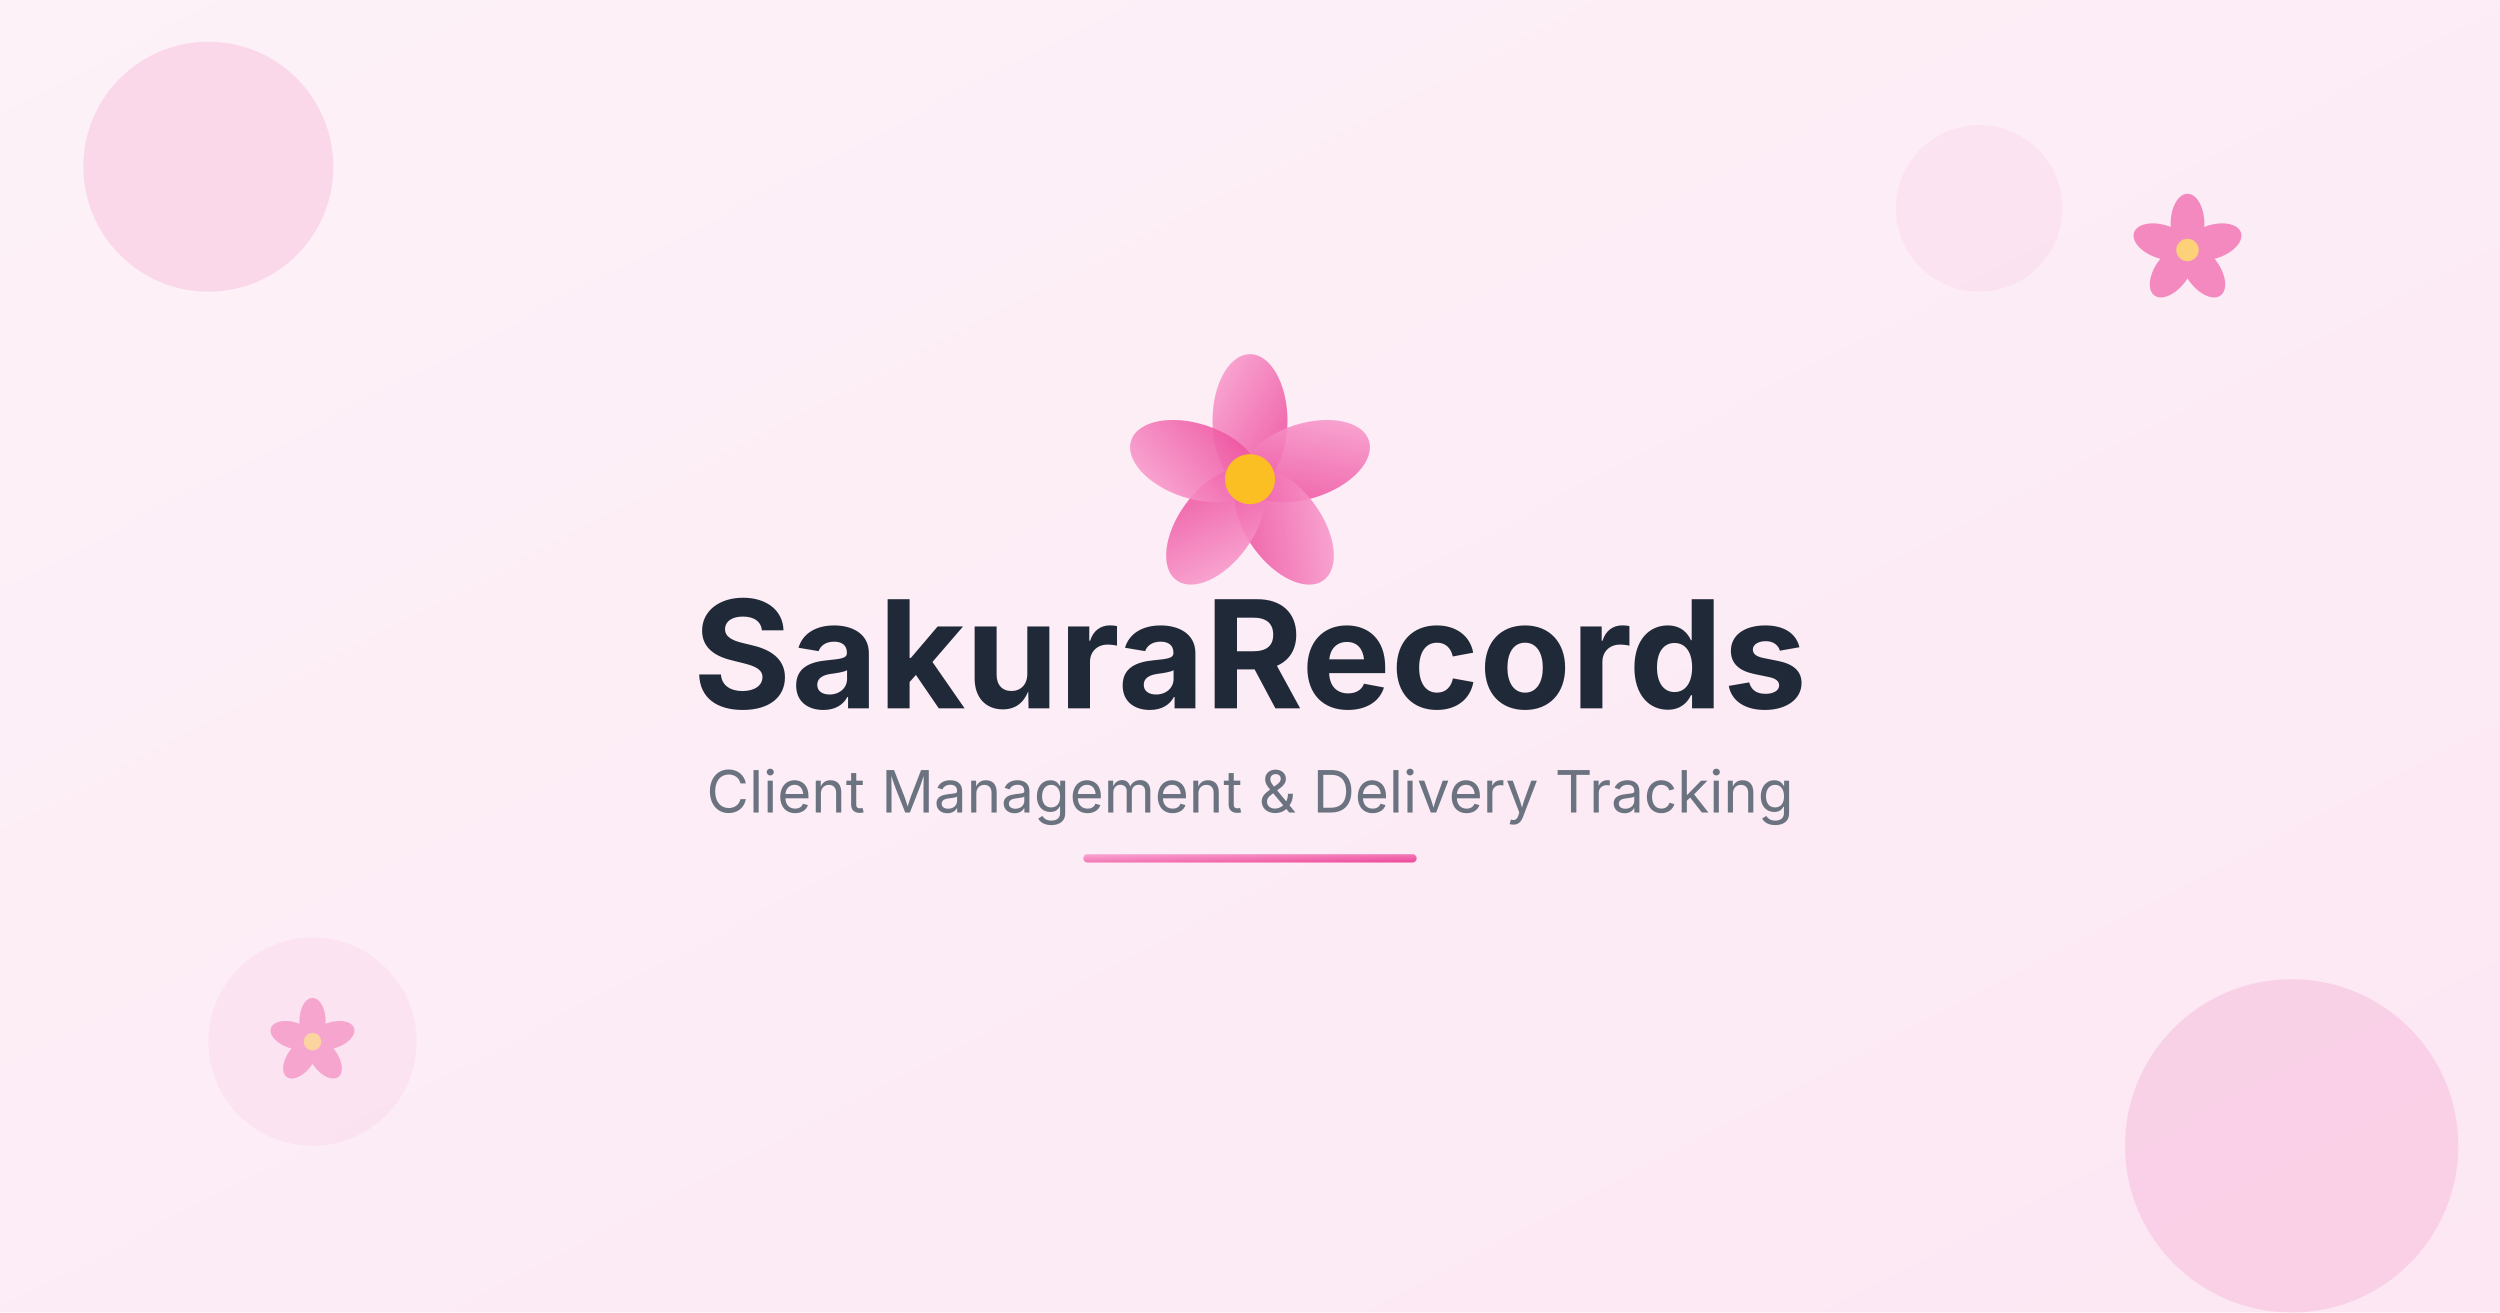
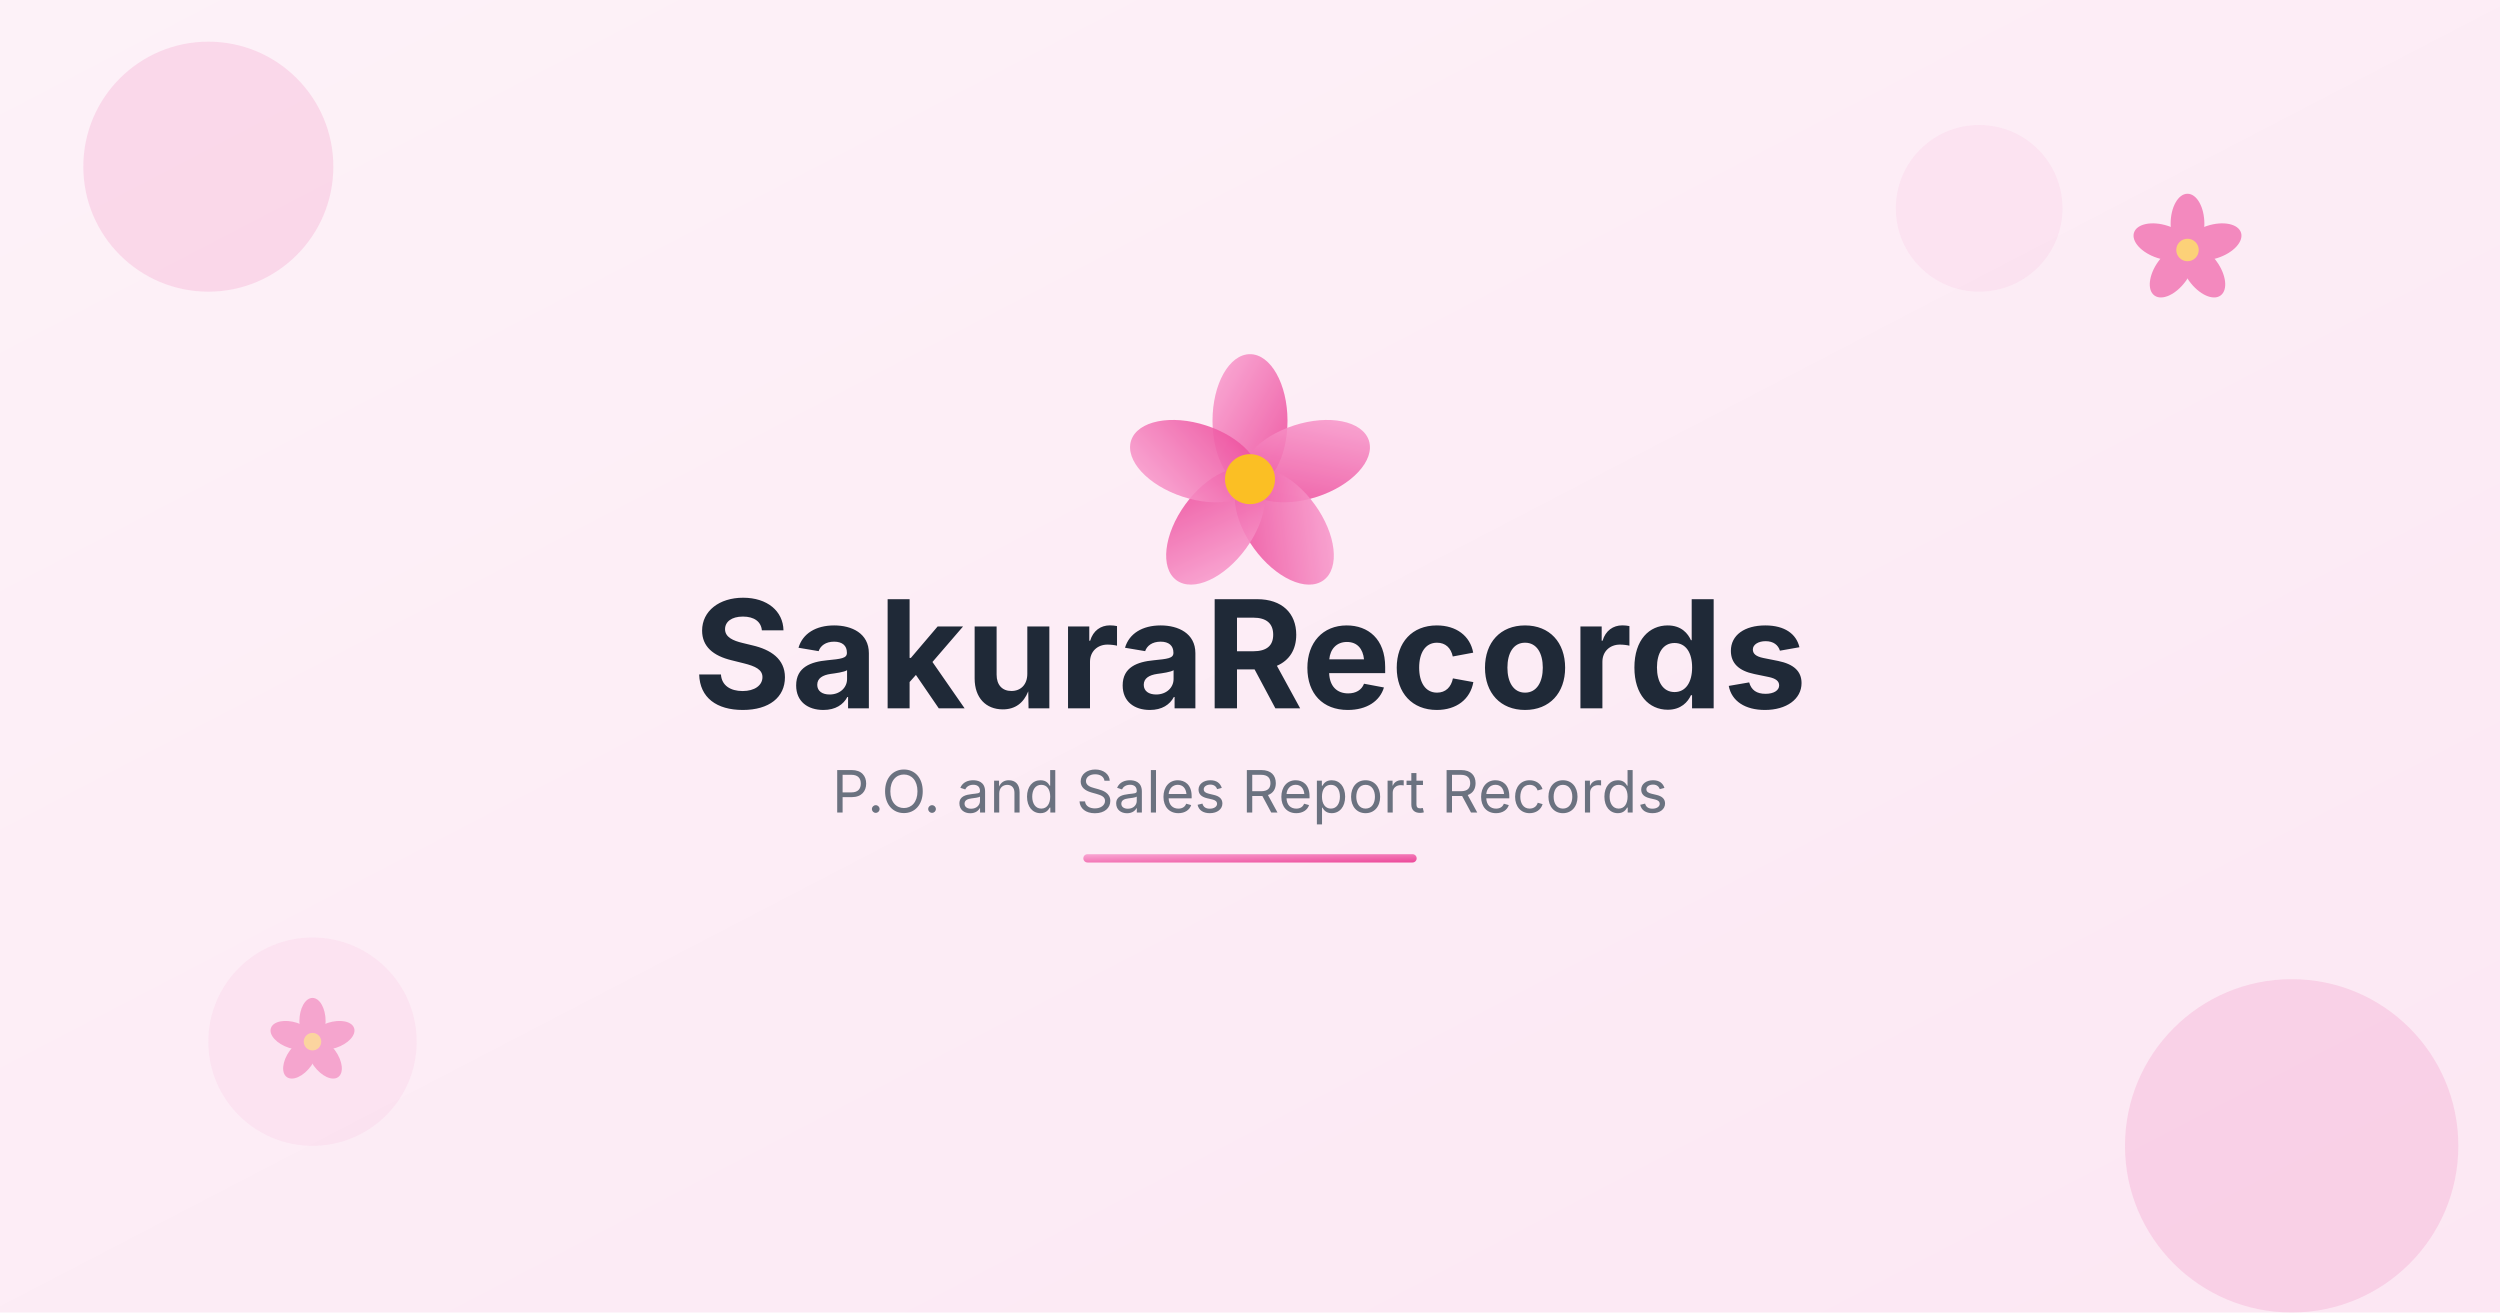
<svg xmlns="http://www.w3.org/2000/svg" width="1200" height="630" viewBox="0 0 1200 630">
  <defs>
    <linearGradient id="bg" x1="0%" y1="0%" x2="100%" y2="100%">
      <stop offset="0%" stop-color="#fdf2f8" />
      <stop offset="100%" stop-color="#fce7f3" />
    </linearGradient>
    <linearGradient id="pink" x1="0%" y1="0%" x2="100%" y2="100%">
      <stop offset="0%" stop-color="#f9a8d4" />
      <stop offset="100%" stop-color="#ec4899" />
    </linearGradient>
  </defs>
  <rect width="1200" height="630" fill="url(#bg)" />
  <g opacity="0.15">
    <circle cx="100" cy="80" r="60" fill="#ec4899" />
    <circle cx="1100" cy="550" r="80" fill="#ec4899" />
    <circle cx="950" cy="100" r="40" fill="#f9a8d4" />
    <circle cx="150" cy="500" r="50" fill="#f9a8d4" />
  </g>
  <g transform="translate(1050, 120) scale(1.8)" opacity="0.6">
    <ellipse rx="4.5" ry="8" fill="#ec4899" transform="rotate(0) translate(0,-7)" />
    <ellipse rx="4.5" ry="8" fill="#ec4899" transform="rotate(72) translate(0,-7)" />
    <ellipse rx="4.5" ry="8" fill="#ec4899" transform="rotate(144) translate(0,-7)" />
    <ellipse rx="4.5" ry="8" fill="#ec4899" transform="rotate(216) translate(0,-7)" />
    <ellipse rx="4.5" ry="8" fill="#ec4899" transform="rotate(288) translate(0,-7)" />
    <circle r="3" fill="#fbbf24" />
  </g>
  <g transform="translate(150, 500) scale(1.4)" opacity="0.4">
    <ellipse rx="4.5" ry="8" fill="#ec4899" transform="rotate(0) translate(0,-7)" />
    <ellipse rx="4.5" ry="8" fill="#ec4899" transform="rotate(72) translate(0,-7)" />
    <ellipse rx="4.5" ry="8" fill="#ec4899" transform="rotate(144) translate(0,-7)" />
    <ellipse rx="4.5" ry="8" fill="#ec4899" transform="rotate(216) translate(0,-7)" />
    <ellipse rx="4.5" ry="8" fill="#ec4899" transform="rotate(288) translate(0,-7)" />
    <circle r="3" fill="#fbbf24" />
  </g>
  <g transform="translate(600, 230)">
    <ellipse rx="18" ry="32" fill="url(#pink)" transform="rotate(0) translate(0,-28)" opacity="0.9" />
    <ellipse rx="18" ry="32" fill="url(#pink)" transform="rotate(72) translate(0,-28)" opacity="0.9" />
    <ellipse rx="18" ry="32" fill="url(#pink)" transform="rotate(144) translate(0,-28)" opacity="0.9" />
    <ellipse rx="18" ry="32" fill="url(#pink)" transform="rotate(216) translate(0,-28)" opacity="0.9" />
    <ellipse rx="18" ry="32" fill="url(#pink)" transform="rotate(288) translate(0,-28)" opacity="0.9" />
    <circle r="12" fill="#fbbf24" />
  </g>
  <text x="600" y="340" text-anchor="middle" font-family="system-ui, -apple-system, sans-serif" font-size="72" font-weight="700" fill="#1f2937">
    SakuraRecords
  </text>
  <text x="600" y="390" text-anchor="middle" font-family="system-ui, -apple-system, sans-serif" font-size="28" fill="#6b7280">
-     Client Management &amp; Delivery Tracking
+     P.O. and Sales Report Records
  </text>
  <rect x="520" y="410" width="160" height="4" rx="2" fill="url(#pink)" />
</svg>
